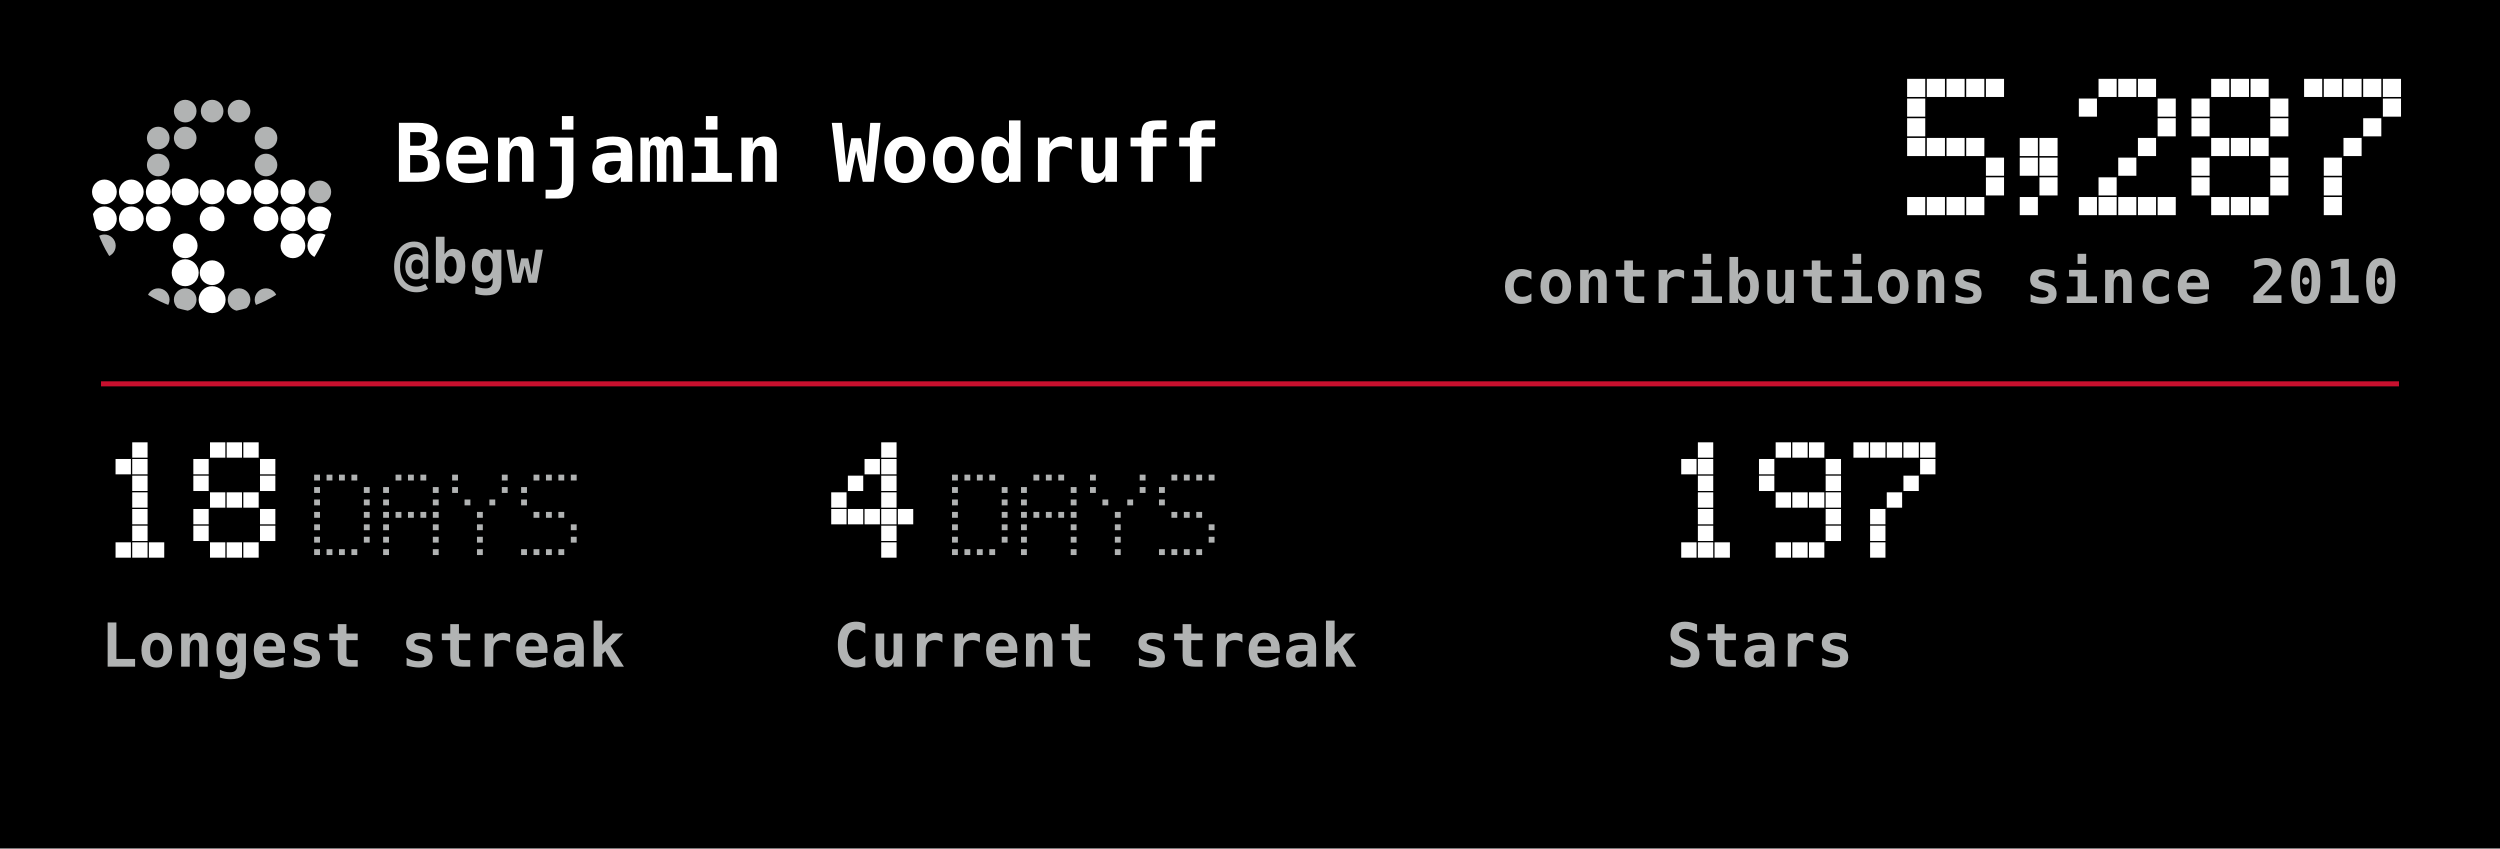
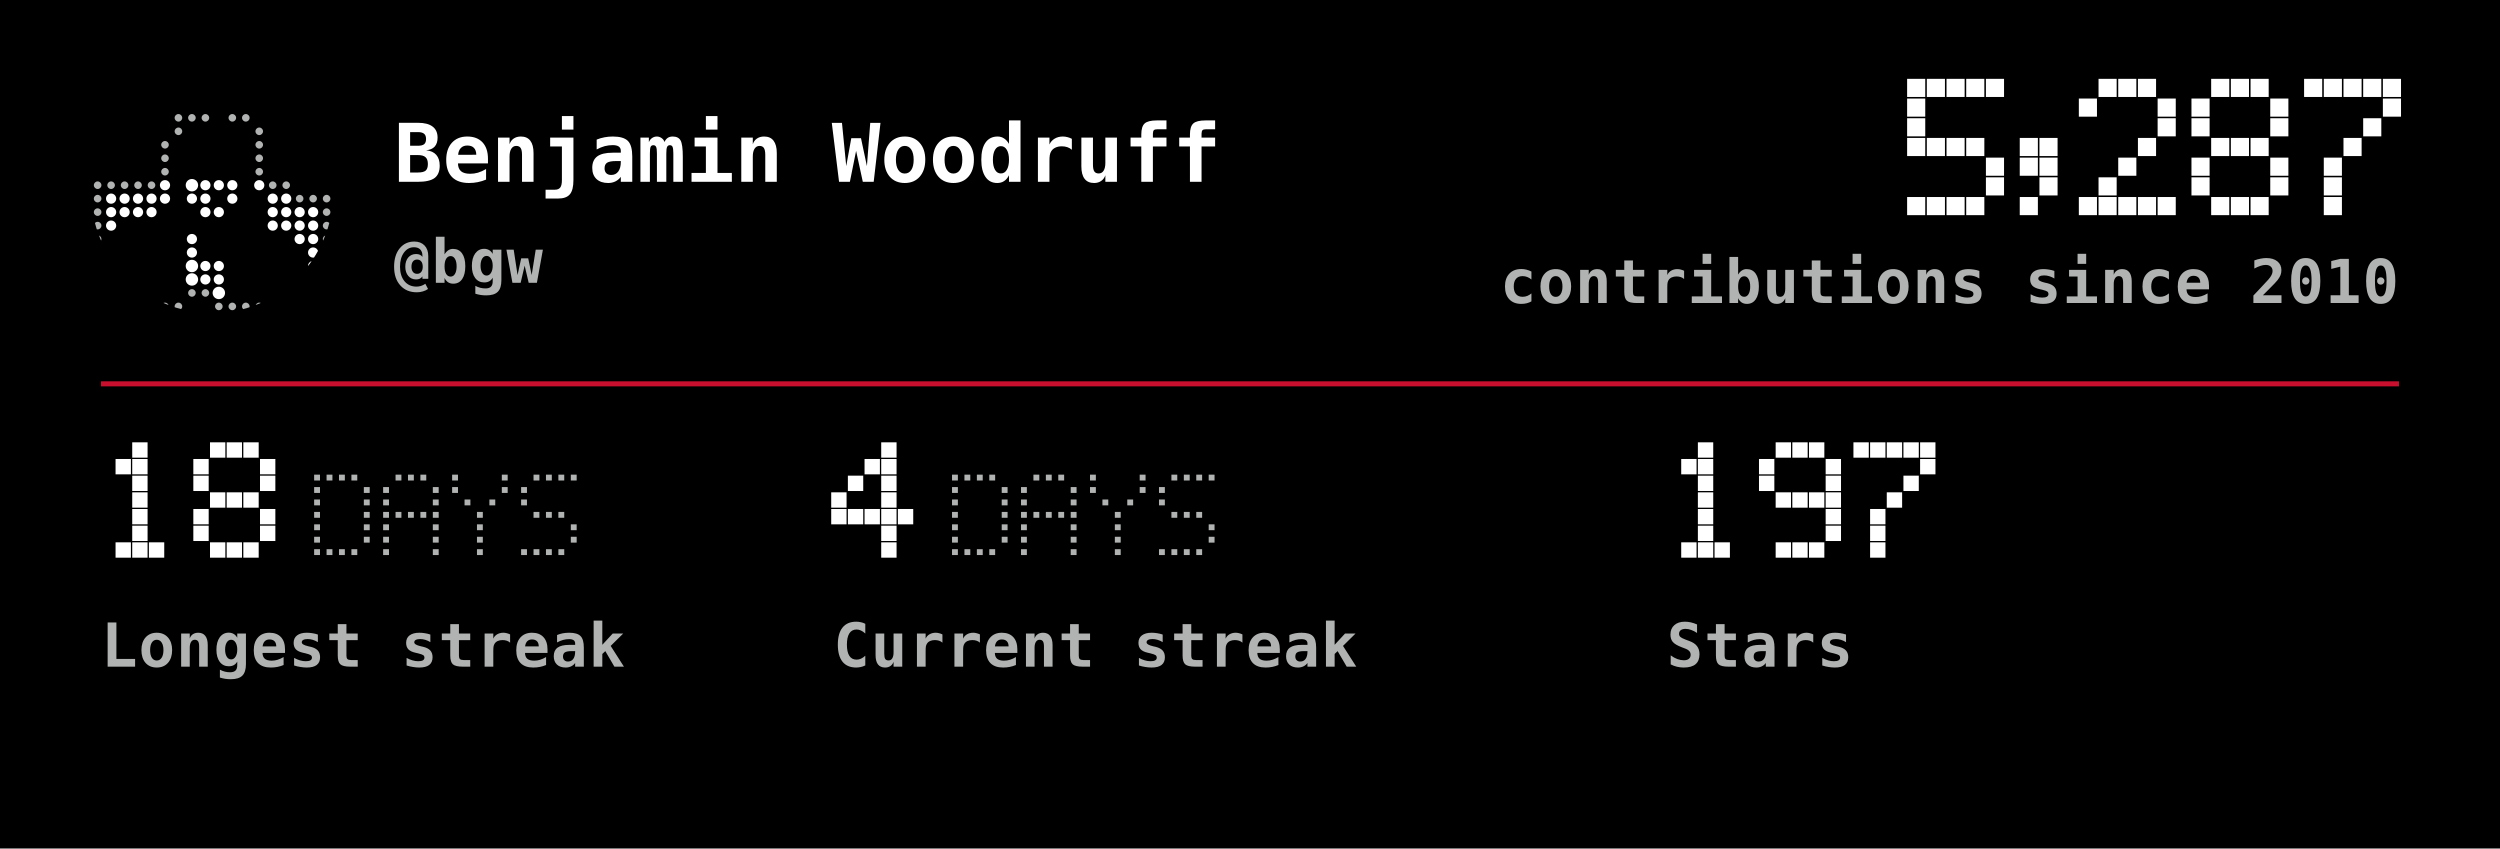
<svg xmlns="http://www.w3.org/2000/svg" width="495" height="168" viewBox="0 0 495 168" role="img">
  <rect width="495" height="168" fill="#000000" />
  <rect x="20" y="20" width="0" height="0" fill="#C8102E" />
  <clipPath id="pfp">
    <circle cx="42.00" cy="38.00" r="24.00" />
  </clipPath>
  <g clip-path="url(#pfp)">
-     <circle cx="36.67" cy="22.00" r="2.24" fill="#B1B3B3" />
-     <circle cx="42.00" cy="22.00" r="2.24" fill="#B1B3B3" />
-     <circle cx="47.33" cy="22.00" r="2.24" fill="#B1B3B3" />
-     <circle cx="36.67" cy="27.33" r="2.24" fill="#B1B3B3" />
-     <circle cx="52.67" cy="27.33" r="2.24" fill="#B1B3B3" />
-     <circle cx="31.33" cy="27.33" r="2.24" fill="#B1B3B3" />
-     <circle cx="31.33" cy="32.67" r="2.24" fill="#B1B3B3" />
-     <circle cx="52.67" cy="32.67" r="2.24" fill="#B1B3B3" />
-     <circle cx="20.67" cy="38.00" r="2.45" fill="#FFFFFF" />
-     <circle cx="26.00" cy="38.00" r="2.45" fill="#FFFFFF" />
-     <circle cx="31.33" cy="38.00" r="2.45" fill="#FFFFFF" />
-     <circle cx="36.67" cy="38.00" r="2.67" fill="#FFFFFF" />
-     <circle cx="42.00" cy="38.00" r="2.45" fill="#FFFFFF" />
-     <circle cx="47.33" cy="38.00" r="2.45" fill="#FFFFFF" />
-     <circle cx="52.67" cy="38.00" r="2.45" fill="#FFFFFF" />
-     <circle cx="58.00" cy="38.00" r="2.45" fill="#FFFFFF" />
-     <circle cx="63.33" cy="38.00" r="2.24" fill="#B1B3B3" />
-     <circle cx="20.67" cy="43.33" r="2.45" fill="#FFFFFF" />
-     <circle cx="26.00" cy="43.33" r="2.45" fill="#FFFFFF" />
-     <circle cx="31.33" cy="43.33" r="2.45" fill="#FFFFFF" />
-     <circle cx="42.00" cy="43.33" r="2.45" fill="#FFFFFF" />
-     <circle cx="52.67" cy="43.33" r="2.45" fill="#FFFFFF" />
-     <circle cx="58.00" cy="43.33" r="2.45" fill="#FFFFFF" />
-     <circle cx="63.33" cy="43.33" r="2.45" fill="#FFFFFF" />
-     <circle cx="20.67" cy="48.67" r="2.24" fill="#B1B3B3" />
-     <circle cx="36.67" cy="48.67" r="2.45" fill="#FFFFFF" />
-     <circle cx="58.00" cy="48.67" r="2.45" fill="#FFFFFF" />
-     <circle cx="63.33" cy="48.67" r="2.45" fill="#FFFFFF" />
-     <circle cx="20.67" cy="54.00" r="2.24" fill="#B1B3B3" />
-     <circle cx="36.67" cy="54.00" r="2.67" fill="#FFFFFF" />
-     <circle cx="42.00" cy="54.00" r="2.45" fill="#FFFFFF" />
-     <circle cx="63.33" cy="54.00" r="2.45" fill="#FFFFFF" />
-     <circle cx="20.67" cy="59.33" r="2.24" fill="#B1B3B3" />
-     <circle cx="36.67" cy="59.33" r="2.24" fill="#B1B3B3" />
-     <circle cx="42.00" cy="59.33" r="2.67" fill="#FFFFFF" />
-     <circle cx="63.33" cy="59.33" r="2.45" fill="#FFFFFF" />
-     <circle cx="26.00" cy="59.33" r="2.24" fill="#B1B3B3" />
-     <circle cx="31.33" cy="59.33" r="2.24" fill="#B1B3B3" />
-     <circle cx="47.33" cy="59.33" r="2.24" fill="#B1B3B3" />
-     <circle cx="52.67" cy="59.33" r="2.24" fill="#B1B3B3" />
-     <circle cx="58.00" cy="59.33" r="2.24" fill="#B1B3B3" />
+     <circle cx="35.33" cy="23.33" r="0.75" fill="#B1B3B3" />
+     <circle cx="38.00" cy="23.33" r="0.75" fill="#B1B3B3" />
+     <circle cx="40.67" cy="23.33" r="0.75" fill="#B1B3B3" />
+     <circle cx="46.00" cy="23.33" r="0.75" fill="#B1B3B3" />
+     <circle cx="48.67" cy="23.33" r="0.75" fill="#B1B3B3" />
+     <circle cx="35.33" cy="26.00" r="0.75" fill="#B1B3B3" />
+     <circle cx="51.33" cy="26.00" r="0.75" fill="#B1B3B3" />
+     <circle cx="32.67" cy="28.67" r="0.75" fill="#B1B3B3" />
+     <circle cx="51.33" cy="28.67" r="0.75" fill="#B1B3B3" />
+     <circle cx="32.67" cy="31.33" r="0.75" fill="#B1B3B3" />
+     <circle cx="51.33" cy="31.33" r="0.75" fill="#B1B3B3" />
+     <circle cx="32.67" cy="34.00" r="0.75" fill="#B1B3B3" />
+     <circle cx="51.33" cy="34.00" r="0.75" fill="#B1B3B3" />
+     <circle cx="19.33" cy="36.67" r="0.75" fill="#B1B3B3" />
+     <circle cx="22.00" cy="36.67" r="0.75" fill="#B1B3B3" />
+     <circle cx="24.67" cy="36.67" r="0.75" fill="#B1B3B3" />
+     <circle cx="27.33" cy="36.67" r="0.75" fill="#B1B3B3" />
+     <circle cx="30.00" cy="36.67" r="0.75" fill="#B1B3B3" />
+     <circle cx="32.67" cy="36.67" r="1.01" fill="#FFFFFF" />
+     <circle cx="38.00" cy="36.67" r="1.23" fill="#FFFFFF" />
+     <circle cx="40.67" cy="36.67" r="1.01" fill="#FFFFFF" />
+     <circle cx="43.33" cy="36.67" r="1.01" fill="#FFFFFF" />
+     <circle cx="46.00" cy="36.67" r="1.01" fill="#FFFFFF" />
+     <circle cx="51.33" cy="36.67" r="1.01" fill="#FFFFFF" />
+     <circle cx="54.00" cy="36.67" r="0.75" fill="#B1B3B3" />
+     <circle cx="56.67" cy="36.67" r="0.75" fill="#B1B3B3" />
+     <circle cx="19.33" cy="39.33" r="0.75" fill="#B1B3B3" />
+     <circle cx="22.00" cy="39.33" r="1.01" fill="#FFFFFF" />
+     <circle cx="24.67" cy="39.33" r="1.01" fill="#FFFFFF" />
+     <circle cx="27.33" cy="39.33" r="1.01" fill="#FFFFFF" />
+     <circle cx="30.00" cy="39.33" r="1.01" fill="#FFFFFF" />
+     <circle cx="32.67" cy="39.33" r="1.01" fill="#FFFFFF" />
+     <circle cx="38.00" cy="39.33" r="1.01" fill="#FFFFFF" />
+     <circle cx="40.67" cy="39.33" r="1.01" fill="#FFFFFF" />
+     <circle cx="46.00" cy="39.33" r="1.01" fill="#FFFFFF" />
+     <circle cx="54.00" cy="39.33" r="1.01" fill="#FFFFFF" />
+     <circle cx="56.67" cy="39.33" r="1.01" fill="#FFFFFF" />
+     <circle cx="59.33" cy="39.33" r="0.75" fill="#B1B3B3" />
+     <circle cx="62.00" cy="39.33" r="0.75" fill="#B1B3B3" />
+     <circle cx="64.67" cy="39.33" r="0.75" fill="#B1B3B3" />
+     <circle cx="19.33" cy="42.00" r="0.75" fill="#B1B3B3" />
+     <circle cx="22.00" cy="42.00" r="1.01" fill="#FFFFFF" />
+     <circle cx="24.67" cy="42.00" r="1.01" fill="#FFFFFF" />
+     <circle cx="27.33" cy="42.00" r="1.01" fill="#FFFFFF" />
+     <circle cx="30.00" cy="42.00" r="1.01" fill="#FFFFFF" />
+     <circle cx="40.67" cy="42.00" r="1.01" fill="#FFFFFF" />
+     <circle cx="43.33" cy="42.00" r="1.01" fill="#FFFFFF" />
+     <circle cx="54.00" cy="42.00" r="1.01" fill="#FFFFFF" />
+     <circle cx="56.67" cy="42.00" r="1.01" fill="#FFFFFF" />
+     <circle cx="59.33" cy="42.00" r="1.01" fill="#FFFFFF" />
+     <circle cx="62.00" cy="42.00" r="1.01" fill="#FFFFFF" />
+     <circle cx="64.67" cy="42.00" r="0.75" fill="#B1B3B3" />
+     <circle cx="19.33" cy="44.67" r="0.75" fill="#B1B3B3" />
+     <circle cx="22.00" cy="44.67" r="1.01" fill="#FFFFFF" />
+     <circle cx="54.00" cy="44.67" r="1.01" fill="#FFFFFF" />
+     <circle cx="56.67" cy="44.67" r="1.01" fill="#FFFFFF" />
+     <circle cx="59.33" cy="44.67" r="1.01" fill="#FFFFFF" />
+     <circle cx="62.00" cy="44.67" r="1.01" fill="#FFFFFF" />
+     <circle cx="64.67" cy="44.67" r="0.75" fill="#B1B3B3" />
+     <circle cx="19.33" cy="47.33" r="0.75" fill="#B1B3B3" />
+     <circle cx="38.00" cy="47.33" r="1.01" fill="#FFFFFF" />
+     <circle cx="59.33" cy="47.33" r="1.01" fill="#FFFFFF" />
+     <circle cx="62.00" cy="47.33" r="1.01" fill="#FFFFFF" />
+     <circle cx="64.67" cy="47.33" r="0.75" fill="#B1B3B3" />
+     <circle cx="19.33" cy="50.00" r="0.75" fill="#B1B3B3" />
+     <circle cx="38.00" cy="50.00" r="1.01" fill="#FFFFFF" />
+     <circle cx="62.00" cy="50.00" r="1.01" fill="#FFFFFF" />
+     <circle cx="64.67" cy="50.00" r="0.75" fill="#B1B3B3" />
+     <circle cx="19.33" cy="52.67" r="0.75" fill="#B1B3B3" />
+     <circle cx="38.00" cy="52.67" r="1.23" fill="#FFFFFF" />
+     <circle cx="40.67" cy="52.67" r="1.01" fill="#FFFFFF" />
+     <circle cx="43.33" cy="52.67" r="1.01" fill="#FFFFFF" />
+     <circle cx="62.00" cy="52.67" r="1.01" fill="#FFFFFF" />
+     <circle cx="64.67" cy="52.67" r="0.75" fill="#B1B3B3" />
+     <circle cx="19.33" cy="55.33" r="0.75" fill="#B1B3B3" />
+     <circle cx="38.00" cy="55.33" r="1.23" fill="#FFFFFF" />
+     <circle cx="40.67" cy="55.33" r="1.01" fill="#FFFFFF" />
+     <circle cx="43.33" cy="55.33" r="1.01" fill="#FFFFFF" />
+     <circle cx="62.00" cy="55.33" r="1.01" fill="#FFFFFF" />
+     <circle cx="64.67" cy="55.33" r="0.75" fill="#B1B3B3" />
+     <circle cx="19.33" cy="58.00" r="0.75" fill="#B1B3B3" />
+     <circle cx="38.00" cy="58.00" r="0.75" fill="#B1B3B3" />
+     <circle cx="40.67" cy="58.00" r="0.75" fill="#B1B3B3" />
+     <circle cx="43.33" cy="58.00" r="1.23" fill="#FFFFFF" />
+     <circle cx="62.00" cy="58.00" r="1.01" fill="#FFFFFF" />
+     <circle cx="64.67" cy="58.00" r="0.75" fill="#B1B3B3" />
+     <circle cx="19.33" cy="60.67" r="0.75" fill="#B1B3B3" />
+     <circle cx="22.00" cy="60.67" r="0.75" fill="#B1B3B3" />
+     <circle cx="24.67" cy="60.67" r="0.75" fill="#B1B3B3" />
+     <circle cx="27.33" cy="60.67" r="0.75" fill="#B1B3B3" />
+     <circle cx="30.00" cy="60.67" r="0.75" fill="#B1B3B3" />
+     <circle cx="32.67" cy="60.67" r="0.75" fill="#B1B3B3" />
+     <circle cx="35.33" cy="60.67" r="0.75" fill="#B1B3B3" />
+     <circle cx="43.33" cy="60.67" r="0.75" fill="#B1B3B3" />
+     <circle cx="46.00" cy="60.67" r="0.75" fill="#B1B3B3" />
+     <circle cx="48.67" cy="60.67" r="0.75" fill="#B1B3B3" />
+     <circle cx="51.33" cy="60.67" r="0.75" fill="#B1B3B3" />
+     <circle cx="54.00" cy="60.67" r="0.75" fill="#B1B3B3" />
+     <circle cx="56.67" cy="60.67" r="0.75" fill="#B1B3B3" />
+     <circle cx="59.33" cy="60.67" r="0.75" fill="#B1B3B3" />
+     <circle cx="62.00" cy="60.67" r="0.75" fill="#B1B3B3" />
+     <circle cx="64.67" cy="60.67" r="0.75" fill="#B1B3B3" />
  </g>
  <text x="78" y="36" fill="#FFFFFF" text-anchor="start" font-family="ui-monospace, Geist Mono, monospace" font-weight="700" font-size="16" letter-spacing="0" dominant-baseline="auto">Benjamin Woodruff ‮</text>
  <text x="78" y="56" fill="#B1B3B3" text-anchor="start" font-family="ui-monospace, Geist Mono, monospace" font-weight="700" font-size="12" letter-spacing="0.2" dominant-baseline="auto">@bgw</text>
  <rect x="377.61" y="15.61" width="3.59" height="3.59" fill="#FFFFFF" />
  <rect x="381.51" y="15.61" width="3.59" height="3.59" fill="#FFFFFF" />
  <rect x="385.41" y="15.61" width="3.59" height="3.59" fill="#FFFFFF" />
  <rect x="389.31" y="15.61" width="3.59" height="3.59" fill="#FFFFFF" />
  <rect x="393.21" y="15.61" width="3.59" height="3.59" fill="#FFFFFF" />
  <rect x="377.61" y="19.51" width="3.59" height="3.59" fill="#FFFFFF" />
  <rect x="377.61" y="23.41" width="3.59" height="3.59" fill="#FFFFFF" />
  <rect x="377.61" y="27.31" width="3.59" height="3.59" fill="#FFFFFF" />
  <rect x="381.51" y="27.31" width="3.59" height="3.59" fill="#FFFFFF" />
  <rect x="385.41" y="27.31" width="3.59" height="3.59" fill="#FFFFFF" />
  <rect x="389.31" y="27.31" width="3.59" height="3.59" fill="#FFFFFF" />
  <rect x="393.21" y="31.21" width="3.59" height="3.59" fill="#FFFFFF" />
  <rect x="393.21" y="35.11" width="3.59" height="3.59" fill="#FFFFFF" />
  <rect x="377.61" y="39.01" width="3.59" height="3.59" fill="#FFFFFF" />
  <rect x="381.51" y="39.01" width="3.59" height="3.59" fill="#FFFFFF" />
  <rect x="385.41" y="39.01" width="3.59" height="3.59" fill="#FFFFFF" />
  <rect x="389.31" y="39.01" width="3.59" height="3.59" fill="#FFFFFF" />
  <rect x="399.91" y="27.31" width="3.59" height="3.59" fill="#FFFFFF" />
  <rect x="403.81" y="27.31" width="3.59" height="3.59" fill="#FFFFFF" />
  <rect x="399.91" y="31.21" width="3.59" height="3.59" fill="#FFFFFF" />
  <rect x="403.81" y="31.21" width="3.59" height="3.59" fill="#FFFFFF" />
  <rect x="403.81" y="35.11" width="3.59" height="3.59" fill="#FFFFFF" />
  <rect x="399.91" y="39.01" width="3.59" height="3.59" fill="#FFFFFF" />
  <rect x="415.51" y="15.61" width="3.59" height="3.59" fill="#FFFFFF" />
  <rect x="419.41" y="15.61" width="3.59" height="3.59" fill="#FFFFFF" />
  <rect x="423.31" y="15.61" width="3.59" height="3.59" fill="#FFFFFF" />
  <rect x="411.61" y="19.51" width="3.59" height="3.59" fill="#FFFFFF" />
  <rect x="427.21" y="19.51" width="3.59" height="3.59" fill="#FFFFFF" />
  <rect x="427.21" y="23.41" width="3.59" height="3.59" fill="#FFFFFF" />
  <rect x="423.31" y="27.31" width="3.59" height="3.59" fill="#FFFFFF" />
  <rect x="419.41" y="31.21" width="3.59" height="3.59" fill="#FFFFFF" />
  <rect x="415.51" y="35.11" width="3.59" height="3.59" fill="#FFFFFF" />
  <rect x="411.61" y="39.01" width="3.59" height="3.59" fill="#FFFFFF" />
  <rect x="415.51" y="39.01" width="3.59" height="3.59" fill="#FFFFFF" />
  <rect x="419.41" y="39.01" width="3.59" height="3.59" fill="#FFFFFF" />
  <rect x="423.31" y="39.01" width="3.59" height="3.59" fill="#FFFFFF" />
  <rect x="427.21" y="39.01" width="3.59" height="3.59" fill="#FFFFFF" />
  <rect x="437.81" y="15.61" width="3.59" height="3.59" fill="#FFFFFF" />
  <rect x="441.71" y="15.61" width="3.59" height="3.59" fill="#FFFFFF" />
  <rect x="445.61" y="15.61" width="3.59" height="3.59" fill="#FFFFFF" />
  <rect x="433.91" y="19.51" width="3.59" height="3.59" fill="#FFFFFF" />
  <rect x="449.51" y="19.51" width="3.59" height="3.59" fill="#FFFFFF" />
  <rect x="433.91" y="23.41" width="3.59" height="3.59" fill="#FFFFFF" />
  <rect x="449.51" y="23.41" width="3.59" height="3.59" fill="#FFFFFF" />
  <rect x="437.81" y="27.31" width="3.59" height="3.59" fill="#FFFFFF" />
  <rect x="441.71" y="27.31" width="3.59" height="3.59" fill="#FFFFFF" />
  <rect x="445.61" y="27.31" width="3.59" height="3.59" fill="#FFFFFF" />
  <rect x="433.91" y="31.21" width="3.59" height="3.59" fill="#FFFFFF" />
  <rect x="449.51" y="31.21" width="3.59" height="3.59" fill="#FFFFFF" />
  <rect x="433.91" y="35.11" width="3.59" height="3.59" fill="#FFFFFF" />
  <rect x="449.51" y="35.11" width="3.59" height="3.59" fill="#FFFFFF" />
  <rect x="437.81" y="39.01" width="3.59" height="3.59" fill="#FFFFFF" />
  <rect x="441.71" y="39.01" width="3.59" height="3.59" fill="#FFFFFF" />
  <rect x="445.61" y="39.01" width="3.59" height="3.59" fill="#FFFFFF" />
  <rect x="456.21" y="15.61" width="3.59" height="3.59" fill="#FFFFFF" />
  <rect x="460.11" y="15.61" width="3.59" height="3.59" fill="#FFFFFF" />
  <rect x="464.01" y="15.61" width="3.59" height="3.59" fill="#FFFFFF" />
  <rect x="467.91" y="15.61" width="3.59" height="3.59" fill="#FFFFFF" />
  <rect x="471.81" y="15.61" width="3.59" height="3.59" fill="#FFFFFF" />
  <rect x="471.81" y="19.51" width="3.59" height="3.59" fill="#FFFFFF" />
  <rect x="467.91" y="23.41" width="3.59" height="3.59" fill="#FFFFFF" />
  <rect x="464.01" y="27.31" width="3.59" height="3.59" fill="#FFFFFF" />
  <rect x="460.11" y="31.21" width="3.59" height="3.59" fill="#FFFFFF" />
  <rect x="460.11" y="35.11" width="3.59" height="3.59" fill="#FFFFFF" />
  <rect x="460.11" y="39.01" width="3.59" height="3.59" fill="#FFFFFF" />
  <text x="475" y="60" fill="#B1B3B3" text-anchor="end" font-family="ui-monospace, Geist Mono, monospace" font-weight="700" font-size="12" letter-spacing="0.2" dominant-baseline="auto">contributions since 2010</text>
  <line x1="20" y1="76" x2="475" y2="76" stroke="#C8102E" />
  <rect x="26.18" y="87.58" width="3.04" height="3.04" fill="#FFFFFF" />
  <rect x="22.88" y="90.88" width="3.04" height="3.04" fill="#FFFFFF" />
  <rect x="26.18" y="90.88" width="3.04" height="3.04" fill="#FFFFFF" />
  <rect x="26.18" y="94.18" width="3.04" height="3.04" fill="#FFFFFF" />
  <rect x="26.18" y="97.48" width="3.04" height="3.04" fill="#FFFFFF" />
  <rect x="26.18" y="100.78" width="3.04" height="3.04" fill="#FFFFFF" />
  <rect x="26.18" y="104.08" width="3.04" height="3.04" fill="#FFFFFF" />
  <rect x="22.88" y="107.38" width="3.04" height="3.04" fill="#FFFFFF" />
  <rect x="26.18" y="107.38" width="3.04" height="3.04" fill="#FFFFFF" />
  <rect x="29.48" y="107.38" width="3.04" height="3.04" fill="#FFFFFF" />
  <rect x="41.58" y="87.58" width="3.04" height="3.04" fill="#FFFFFF" />
  <rect x="44.88" y="87.58" width="3.04" height="3.04" fill="#FFFFFF" />
  <rect x="48.18" y="87.58" width="3.04" height="3.04" fill="#FFFFFF" />
  <rect x="38.28" y="90.88" width="3.04" height="3.04" fill="#FFFFFF" />
  <rect x="51.48" y="90.88" width="3.04" height="3.04" fill="#FFFFFF" />
  <rect x="38.28" y="94.18" width="3.04" height="3.04" fill="#FFFFFF" />
  <rect x="51.48" y="94.18" width="3.04" height="3.04" fill="#FFFFFF" />
  <rect x="41.58" y="97.48" width="3.04" height="3.04" fill="#FFFFFF" />
  <rect x="44.88" y="97.48" width="3.04" height="3.04" fill="#FFFFFF" />
  <rect x="48.18" y="97.48" width="3.04" height="3.04" fill="#FFFFFF" />
  <rect x="38.28" y="100.78" width="3.04" height="3.04" fill="#FFFFFF" />
  <rect x="51.48" y="100.78" width="3.04" height="3.04" fill="#FFFFFF" />
  <rect x="38.28" y="104.08" width="3.04" height="3.04" fill="#FFFFFF" />
  <rect x="51.48" y="104.08" width="3.04" height="3.04" fill="#FFFFFF" />
  <rect x="41.58" y="107.38" width="3.04" height="3.04" fill="#FFFFFF" />
  <rect x="44.88" y="107.38" width="3.04" height="3.04" fill="#FFFFFF" />
  <rect x="48.18" y="107.38" width="3.04" height="3.04" fill="#FFFFFF" />
  <rect x="62.20" y="93.98" width="1.16" height="1.16" fill="#B1B3B3" />
  <rect x="64.66" y="93.98" width="1.16" height="1.16" fill="#B1B3B3" />
  <rect x="67.12" y="93.98" width="1.16" height="1.16" fill="#B1B3B3" />
  <rect x="69.58" y="93.98" width="1.16" height="1.16" fill="#B1B3B3" />
  <rect x="62.20" y="96.44" width="1.16" height="1.16" fill="#B1B3B3" />
  <rect x="72.04" y="96.44" width="1.16" height="1.16" fill="#B1B3B3" />
  <rect x="62.20" y="98.90" width="1.16" height="1.16" fill="#B1B3B3" />
  <rect x="72.04" y="98.90" width="1.16" height="1.16" fill="#B1B3B3" />
  <rect x="62.20" y="101.36" width="1.16" height="1.16" fill="#B1B3B3" />
  <rect x="72.04" y="101.36" width="1.16" height="1.16" fill="#B1B3B3" />
  <rect x="62.20" y="103.82" width="1.16" height="1.16" fill="#B1B3B3" />
  <rect x="72.04" y="103.82" width="1.16" height="1.16" fill="#B1B3B3" />
  <rect x="62.20" y="106.28" width="1.16" height="1.16" fill="#B1B3B3" />
  <rect x="72.04" y="106.28" width="1.16" height="1.16" fill="#B1B3B3" />
  <rect x="62.20" y="108.74" width="1.16" height="1.16" fill="#B1B3B3" />
  <rect x="64.66" y="108.74" width="1.16" height="1.16" fill="#B1B3B3" />
  <rect x="67.12" y="108.74" width="1.16" height="1.16" fill="#B1B3B3" />
  <rect x="69.58" y="108.74" width="1.16" height="1.16" fill="#B1B3B3" />
  <rect x="78.32" y="93.98" width="1.16" height="1.16" fill="#B1B3B3" />
  <rect x="80.78" y="93.98" width="1.16" height="1.16" fill="#B1B3B3" />
  <rect x="83.24" y="93.98" width="1.16" height="1.16" fill="#B1B3B3" />
  <rect x="75.86" y="96.44" width="1.16" height="1.16" fill="#B1B3B3" />
  <rect x="85.70" y="96.44" width="1.16" height="1.16" fill="#B1B3B3" />
  <rect x="75.86" y="98.90" width="1.16" height="1.16" fill="#B1B3B3" />
  <rect x="85.70" y="98.90" width="1.16" height="1.16" fill="#B1B3B3" />
  <rect x="75.86" y="101.36" width="1.16" height="1.16" fill="#B1B3B3" />
  <rect x="78.32" y="101.36" width="1.16" height="1.16" fill="#B1B3B3" />
  <rect x="80.78" y="101.36" width="1.16" height="1.16" fill="#B1B3B3" />
  <rect x="83.24" y="101.36" width="1.16" height="1.16" fill="#B1B3B3" />
  <rect x="85.70" y="101.36" width="1.16" height="1.16" fill="#B1B3B3" />
  <rect x="75.86" y="103.82" width="1.16" height="1.16" fill="#B1B3B3" />
  <rect x="85.70" y="103.82" width="1.16" height="1.16" fill="#B1B3B3" />
  <rect x="75.86" y="106.28" width="1.16" height="1.16" fill="#B1B3B3" />
  <rect x="85.70" y="106.28" width="1.16" height="1.16" fill="#B1B3B3" />
  <rect x="75.86" y="108.74" width="1.16" height="1.16" fill="#B1B3B3" />
  <rect x="85.70" y="108.74" width="1.16" height="1.16" fill="#B1B3B3" />
  <rect x="89.52" y="93.98" width="1.16" height="1.16" fill="#B1B3B3" />
  <rect x="99.36" y="93.98" width="1.16" height="1.16" fill="#B1B3B3" />
  <rect x="89.52" y="96.44" width="1.16" height="1.16" fill="#B1B3B3" />
  <rect x="99.36" y="96.44" width="1.16" height="1.16" fill="#B1B3B3" />
  <rect x="91.98" y="98.90" width="1.16" height="1.16" fill="#B1B3B3" />
  <rect x="96.90" y="98.90" width="1.16" height="1.16" fill="#B1B3B3" />
  <rect x="94.44" y="101.36" width="1.16" height="1.16" fill="#B1B3B3" />
  <rect x="94.44" y="103.82" width="1.16" height="1.16" fill="#B1B3B3" />
  <rect x="94.44" y="106.28" width="1.16" height="1.16" fill="#B1B3B3" />
  <rect x="94.44" y="108.74" width="1.16" height="1.16" fill="#B1B3B3" />
  <rect x="105.64" y="93.98" width="1.16" height="1.16" fill="#B1B3B3" />
  <rect x="108.10" y="93.98" width="1.16" height="1.16" fill="#B1B3B3" />
  <rect x="110.56" y="93.98" width="1.16" height="1.16" fill="#B1B3B3" />
  <rect x="113.02" y="93.98" width="1.16" height="1.16" fill="#B1B3B3" />
  <rect x="103.18" y="96.44" width="1.16" height="1.16" fill="#B1B3B3" />
  <rect x="103.18" y="98.90" width="1.16" height="1.16" fill="#B1B3B3" />
  <rect x="105.64" y="101.36" width="1.16" height="1.16" fill="#B1B3B3" />
  <rect x="108.10" y="101.36" width="1.16" height="1.16" fill="#B1B3B3" />
  <rect x="110.56" y="101.36" width="1.16" height="1.16" fill="#B1B3B3" />
  <rect x="113.02" y="103.82" width="1.16" height="1.16" fill="#B1B3B3" />
  <rect x="113.02" y="106.28" width="1.16" height="1.16" fill="#B1B3B3" />
  <rect x="103.18" y="108.74" width="1.16" height="1.16" fill="#B1B3B3" />
  <rect x="105.64" y="108.74" width="1.16" height="1.16" fill="#B1B3B3" />
  <rect x="108.10" y="108.74" width="1.16" height="1.16" fill="#B1B3B3" />
  <rect x="110.56" y="108.74" width="1.16" height="1.16" fill="#B1B3B3" />
  <text x="20" y="132" fill="#B1B3B3" text-anchor="start" font-family="ui-monospace, Geist Mono, monospace" font-weight="700" font-size="12" letter-spacing="0.2" dominant-baseline="auto">Longest streak</text>
  <rect x="174.48" y="87.58" width="3.04" height="3.04" fill="#FFFFFF" />
  <rect x="171.18" y="90.88" width="3.04" height="3.04" fill="#FFFFFF" />
  <rect x="174.48" y="90.88" width="3.04" height="3.04" fill="#FFFFFF" />
  <rect x="167.88" y="94.18" width="3.04" height="3.04" fill="#FFFFFF" />
  <rect x="174.48" y="94.18" width="3.04" height="3.04" fill="#FFFFFF" />
  <rect x="164.58" y="97.48" width="3.04" height="3.04" fill="#FFFFFF" />
  <rect x="174.48" y="97.48" width="3.04" height="3.04" fill="#FFFFFF" />
  <rect x="164.58" y="100.78" width="3.04" height="3.04" fill="#FFFFFF" />
  <rect x="167.88" y="100.78" width="3.04" height="3.04" fill="#FFFFFF" />
  <rect x="171.18" y="100.78" width="3.04" height="3.04" fill="#FFFFFF" />
  <rect x="174.48" y="100.78" width="3.04" height="3.04" fill="#FFFFFF" />
  <rect x="177.78" y="100.78" width="3.04" height="3.04" fill="#FFFFFF" />
  <rect x="174.48" y="104.08" width="3.04" height="3.04" fill="#FFFFFF" />
  <rect x="174.48" y="107.38" width="3.04" height="3.04" fill="#FFFFFF" />
  <rect x="188.50" y="93.98" width="1.16" height="1.16" fill="#B1B3B3" />
  <rect x="190.96" y="93.98" width="1.16" height="1.16" fill="#B1B3B3" />
  <rect x="193.42" y="93.98" width="1.16" height="1.16" fill="#B1B3B3" />
  <rect x="195.88" y="93.98" width="1.16" height="1.16" fill="#B1B3B3" />
  <rect x="188.50" y="96.44" width="1.16" height="1.16" fill="#B1B3B3" />
  <rect x="198.34" y="96.44" width="1.16" height="1.16" fill="#B1B3B3" />
  <rect x="188.50" y="98.90" width="1.16" height="1.16" fill="#B1B3B3" />
  <rect x="198.34" y="98.90" width="1.16" height="1.16" fill="#B1B3B3" />
  <rect x="188.50" y="101.36" width="1.16" height="1.16" fill="#B1B3B3" />
  <rect x="198.34" y="101.36" width="1.16" height="1.16" fill="#B1B3B3" />
  <rect x="188.50" y="103.82" width="1.16" height="1.16" fill="#B1B3B3" />
  <rect x="198.34" y="103.82" width="1.16" height="1.16" fill="#B1B3B3" />
  <rect x="188.50" y="106.28" width="1.16" height="1.16" fill="#B1B3B3" />
  <rect x="198.34" y="106.28" width="1.16" height="1.16" fill="#B1B3B3" />
  <rect x="188.50" y="108.74" width="1.16" height="1.16" fill="#B1B3B3" />
  <rect x="190.96" y="108.74" width="1.16" height="1.16" fill="#B1B3B3" />
  <rect x="193.42" y="108.74" width="1.16" height="1.16" fill="#B1B3B3" />
  <rect x="195.88" y="108.74" width="1.16" height="1.16" fill="#B1B3B3" />
  <rect x="204.62" y="93.98" width="1.16" height="1.16" fill="#B1B3B3" />
  <rect x="207.08" y="93.98" width="1.16" height="1.16" fill="#B1B3B3" />
  <rect x="209.54" y="93.98" width="1.16" height="1.16" fill="#B1B3B3" />
  <rect x="202.16" y="96.44" width="1.16" height="1.16" fill="#B1B3B3" />
  <rect x="212.00" y="96.44" width="1.16" height="1.16" fill="#B1B3B3" />
  <rect x="202.16" y="98.90" width="1.16" height="1.16" fill="#B1B3B3" />
  <rect x="212.00" y="98.90" width="1.16" height="1.16" fill="#B1B3B3" />
  <rect x="202.16" y="101.36" width="1.16" height="1.16" fill="#B1B3B3" />
  <rect x="204.62" y="101.36" width="1.16" height="1.16" fill="#B1B3B3" />
  <rect x="207.08" y="101.36" width="1.16" height="1.16" fill="#B1B3B3" />
  <rect x="209.54" y="101.36" width="1.16" height="1.16" fill="#B1B3B3" />
  <rect x="212.00" y="101.36" width="1.16" height="1.16" fill="#B1B3B3" />
  <rect x="202.16" y="103.82" width="1.16" height="1.16" fill="#B1B3B3" />
  <rect x="212.00" y="103.82" width="1.16" height="1.16" fill="#B1B3B3" />
  <rect x="202.16" y="106.28" width="1.16" height="1.16" fill="#B1B3B3" />
  <rect x="212.00" y="106.28" width="1.16" height="1.16" fill="#B1B3B3" />
  <rect x="202.16" y="108.74" width="1.16" height="1.16" fill="#B1B3B3" />
  <rect x="212.00" y="108.74" width="1.16" height="1.16" fill="#B1B3B3" />
  <rect x="215.82" y="93.98" width="1.16" height="1.16" fill="#B1B3B3" />
  <rect x="225.66" y="93.98" width="1.16" height="1.16" fill="#B1B3B3" />
  <rect x="215.82" y="96.44" width="1.16" height="1.16" fill="#B1B3B3" />
  <rect x="225.66" y="96.44" width="1.16" height="1.16" fill="#B1B3B3" />
  <rect x="218.28" y="98.90" width="1.16" height="1.16" fill="#B1B3B3" />
  <rect x="223.20" y="98.90" width="1.16" height="1.16" fill="#B1B3B3" />
  <rect x="220.74" y="101.36" width="1.16" height="1.16" fill="#B1B3B3" />
  <rect x="220.74" y="103.82" width="1.16" height="1.16" fill="#B1B3B3" />
  <rect x="220.74" y="106.28" width="1.16" height="1.16" fill="#B1B3B3" />
  <rect x="220.74" y="108.74" width="1.16" height="1.16" fill="#B1B3B3" />
  <rect x="231.94" y="93.98" width="1.16" height="1.16" fill="#B1B3B3" />
  <rect x="234.40" y="93.98" width="1.16" height="1.16" fill="#B1B3B3" />
  <rect x="236.86" y="93.98" width="1.16" height="1.16" fill="#B1B3B3" />
  <rect x="239.32" y="93.98" width="1.16" height="1.16" fill="#B1B3B3" />
  <rect x="229.48" y="96.44" width="1.16" height="1.16" fill="#B1B3B3" />
  <rect x="229.48" y="98.90" width="1.16" height="1.16" fill="#B1B3B3" />
  <rect x="231.94" y="101.36" width="1.16" height="1.16" fill="#B1B3B3" />
  <rect x="234.40" y="101.36" width="1.16" height="1.16" fill="#B1B3B3" />
  <rect x="236.86" y="101.36" width="1.16" height="1.16" fill="#B1B3B3" />
  <rect x="239.32" y="103.82" width="1.16" height="1.16" fill="#B1B3B3" />
  <rect x="239.32" y="106.28" width="1.16" height="1.16" fill="#B1B3B3" />
  <rect x="229.48" y="108.74" width="1.16" height="1.16" fill="#B1B3B3" />
  <rect x="231.94" y="108.74" width="1.16" height="1.16" fill="#B1B3B3" />
  <rect x="234.40" y="108.74" width="1.16" height="1.16" fill="#B1B3B3" />
  <rect x="236.86" y="108.74" width="1.16" height="1.16" fill="#B1B3B3" />
  <text x="165.0" y="132" fill="#B1B3B3" text-anchor="start" font-family="ui-monospace, Geist Mono, monospace" font-weight="700" font-size="12" letter-spacing="0.2" dominant-baseline="auto">Current streak</text>
  <rect x="336.18" y="87.58" width="3.04" height="3.04" fill="#FFFFFF" />
  <rect x="332.88" y="90.88" width="3.04" height="3.04" fill="#FFFFFF" />
  <rect x="336.18" y="90.88" width="3.04" height="3.04" fill="#FFFFFF" />
  <rect x="336.18" y="94.18" width="3.04" height="3.04" fill="#FFFFFF" />
  <rect x="336.18" y="97.48" width="3.04" height="3.04" fill="#FFFFFF" />
  <rect x="336.18" y="100.78" width="3.04" height="3.04" fill="#FFFFFF" />
  <rect x="336.18" y="104.08" width="3.04" height="3.04" fill="#FFFFFF" />
  <rect x="332.88" y="107.38" width="3.04" height="3.04" fill="#FFFFFF" />
  <rect x="336.18" y="107.38" width="3.04" height="3.04" fill="#FFFFFF" />
  <rect x="339.48" y="107.38" width="3.04" height="3.04" fill="#FFFFFF" />
  <rect x="351.58" y="87.58" width="3.04" height="3.04" fill="#FFFFFF" />
  <rect x="354.88" y="87.58" width="3.04" height="3.04" fill="#FFFFFF" />
  <rect x="358.18" y="87.58" width="3.04" height="3.04" fill="#FFFFFF" />
  <rect x="348.28" y="90.88" width="3.04" height="3.04" fill="#FFFFFF" />
  <rect x="361.48" y="90.88" width="3.04" height="3.04" fill="#FFFFFF" />
  <rect x="348.28" y="94.18" width="3.04" height="3.04" fill="#FFFFFF" />
  <rect x="361.48" y="94.18" width="3.04" height="3.04" fill="#FFFFFF" />
  <rect x="351.58" y="97.48" width="3.04" height="3.04" fill="#FFFFFF" />
  <rect x="354.88" y="97.48" width="3.04" height="3.04" fill="#FFFFFF" />
  <rect x="358.18" y="97.48" width="3.04" height="3.04" fill="#FFFFFF" />
  <rect x="361.48" y="97.48" width="3.04" height="3.04" fill="#FFFFFF" />
  <rect x="361.48" y="100.78" width="3.04" height="3.04" fill="#FFFFFF" />
  <rect x="361.48" y="104.08" width="3.04" height="3.04" fill="#FFFFFF" />
  <rect x="351.58" y="107.38" width="3.04" height="3.04" fill="#FFFFFF" />
  <rect x="354.88" y="107.38" width="3.04" height="3.04" fill="#FFFFFF" />
  <rect x="358.18" y="107.38" width="3.04" height="3.04" fill="#FFFFFF" />
  <rect x="366.98" y="87.58" width="3.04" height="3.04" fill="#FFFFFF" />
  <rect x="370.28" y="87.58" width="3.04" height="3.04" fill="#FFFFFF" />
  <rect x="373.58" y="87.58" width="3.04" height="3.04" fill="#FFFFFF" />
  <rect x="376.88" y="87.58" width="3.04" height="3.04" fill="#FFFFFF" />
  <rect x="380.18" y="87.58" width="3.04" height="3.04" fill="#FFFFFF" />
  <rect x="380.18" y="90.88" width="3.04" height="3.04" fill="#FFFFFF" />
  <rect x="376.88" y="94.18" width="3.04" height="3.04" fill="#FFFFFF" />
  <rect x="373.58" y="97.48" width="3.04" height="3.04" fill="#FFFFFF" />
  <rect x="370.28" y="100.78" width="3.04" height="3.04" fill="#FFFFFF" />
  <rect x="370.28" y="104.08" width="3.04" height="3.04" fill="#FFFFFF" />
  <rect x="370.28" y="107.38" width="3.04" height="3.04" fill="#FFFFFF" />
  <text x="330.0" y="132" fill="#B1B3B3" text-anchor="start" font-family="ui-monospace, Geist Mono, monospace" font-weight="700" font-size="12" letter-spacing="0.2" dominant-baseline="auto">Stars</text>
</svg>
